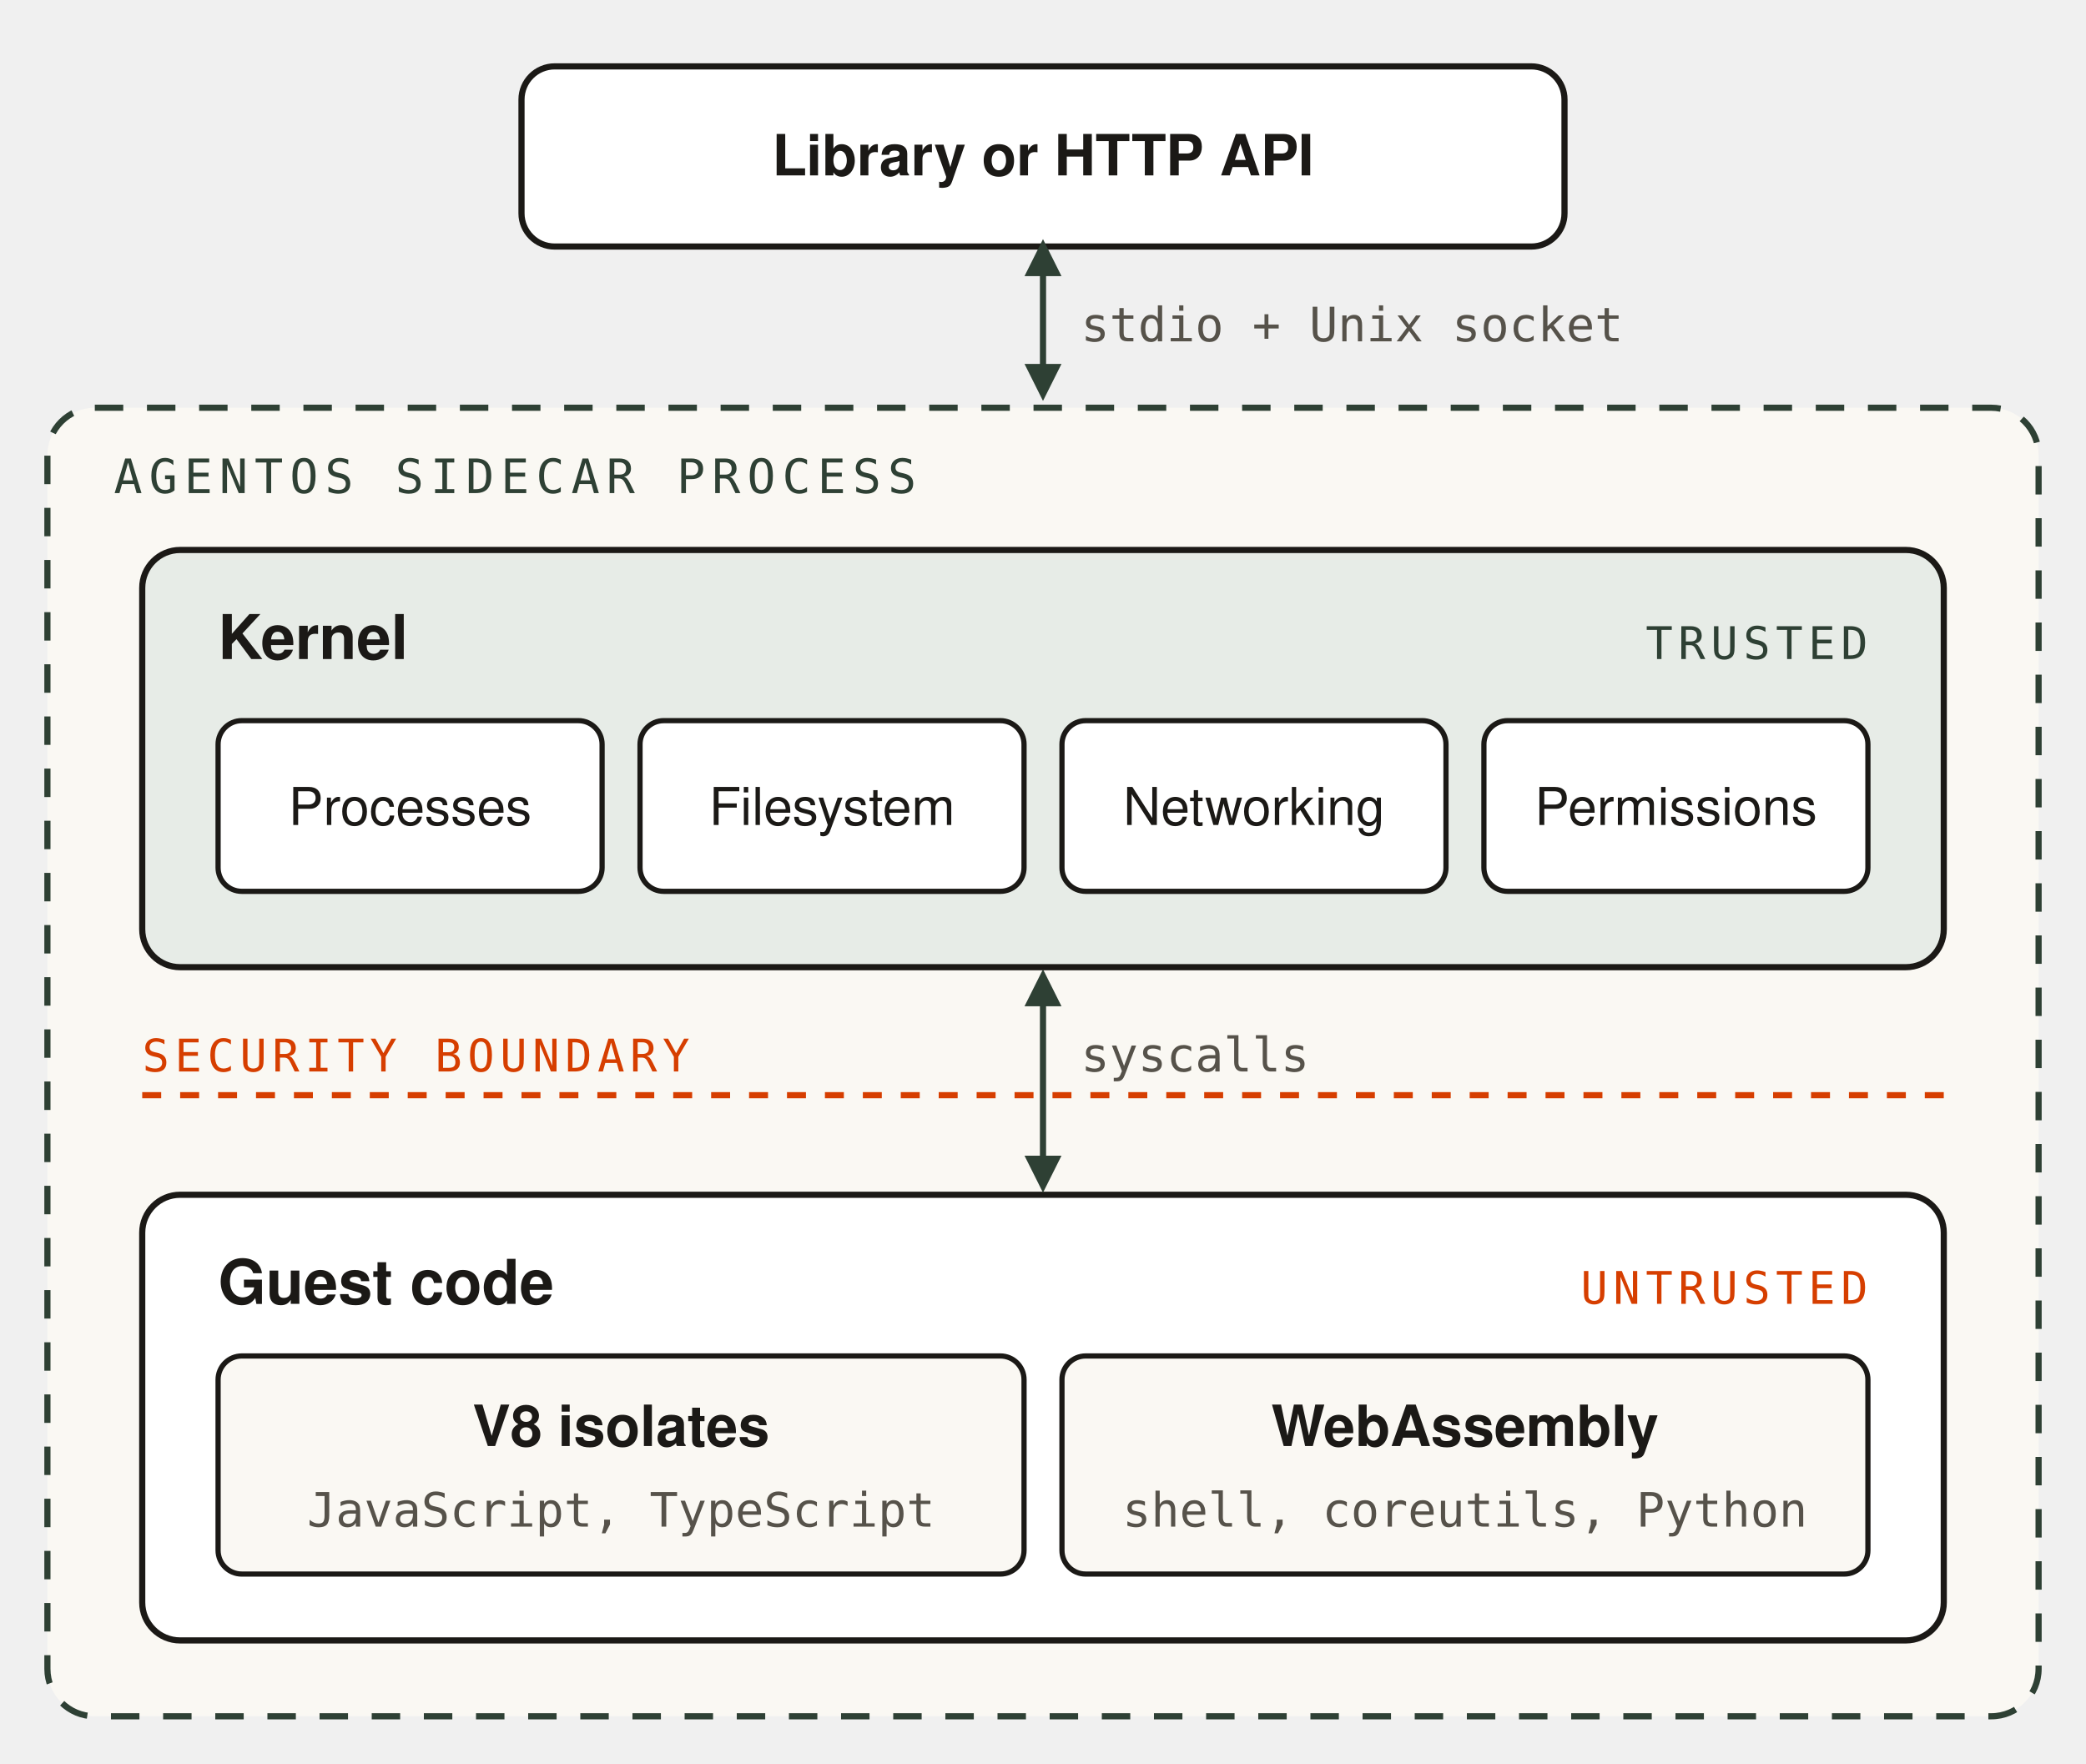
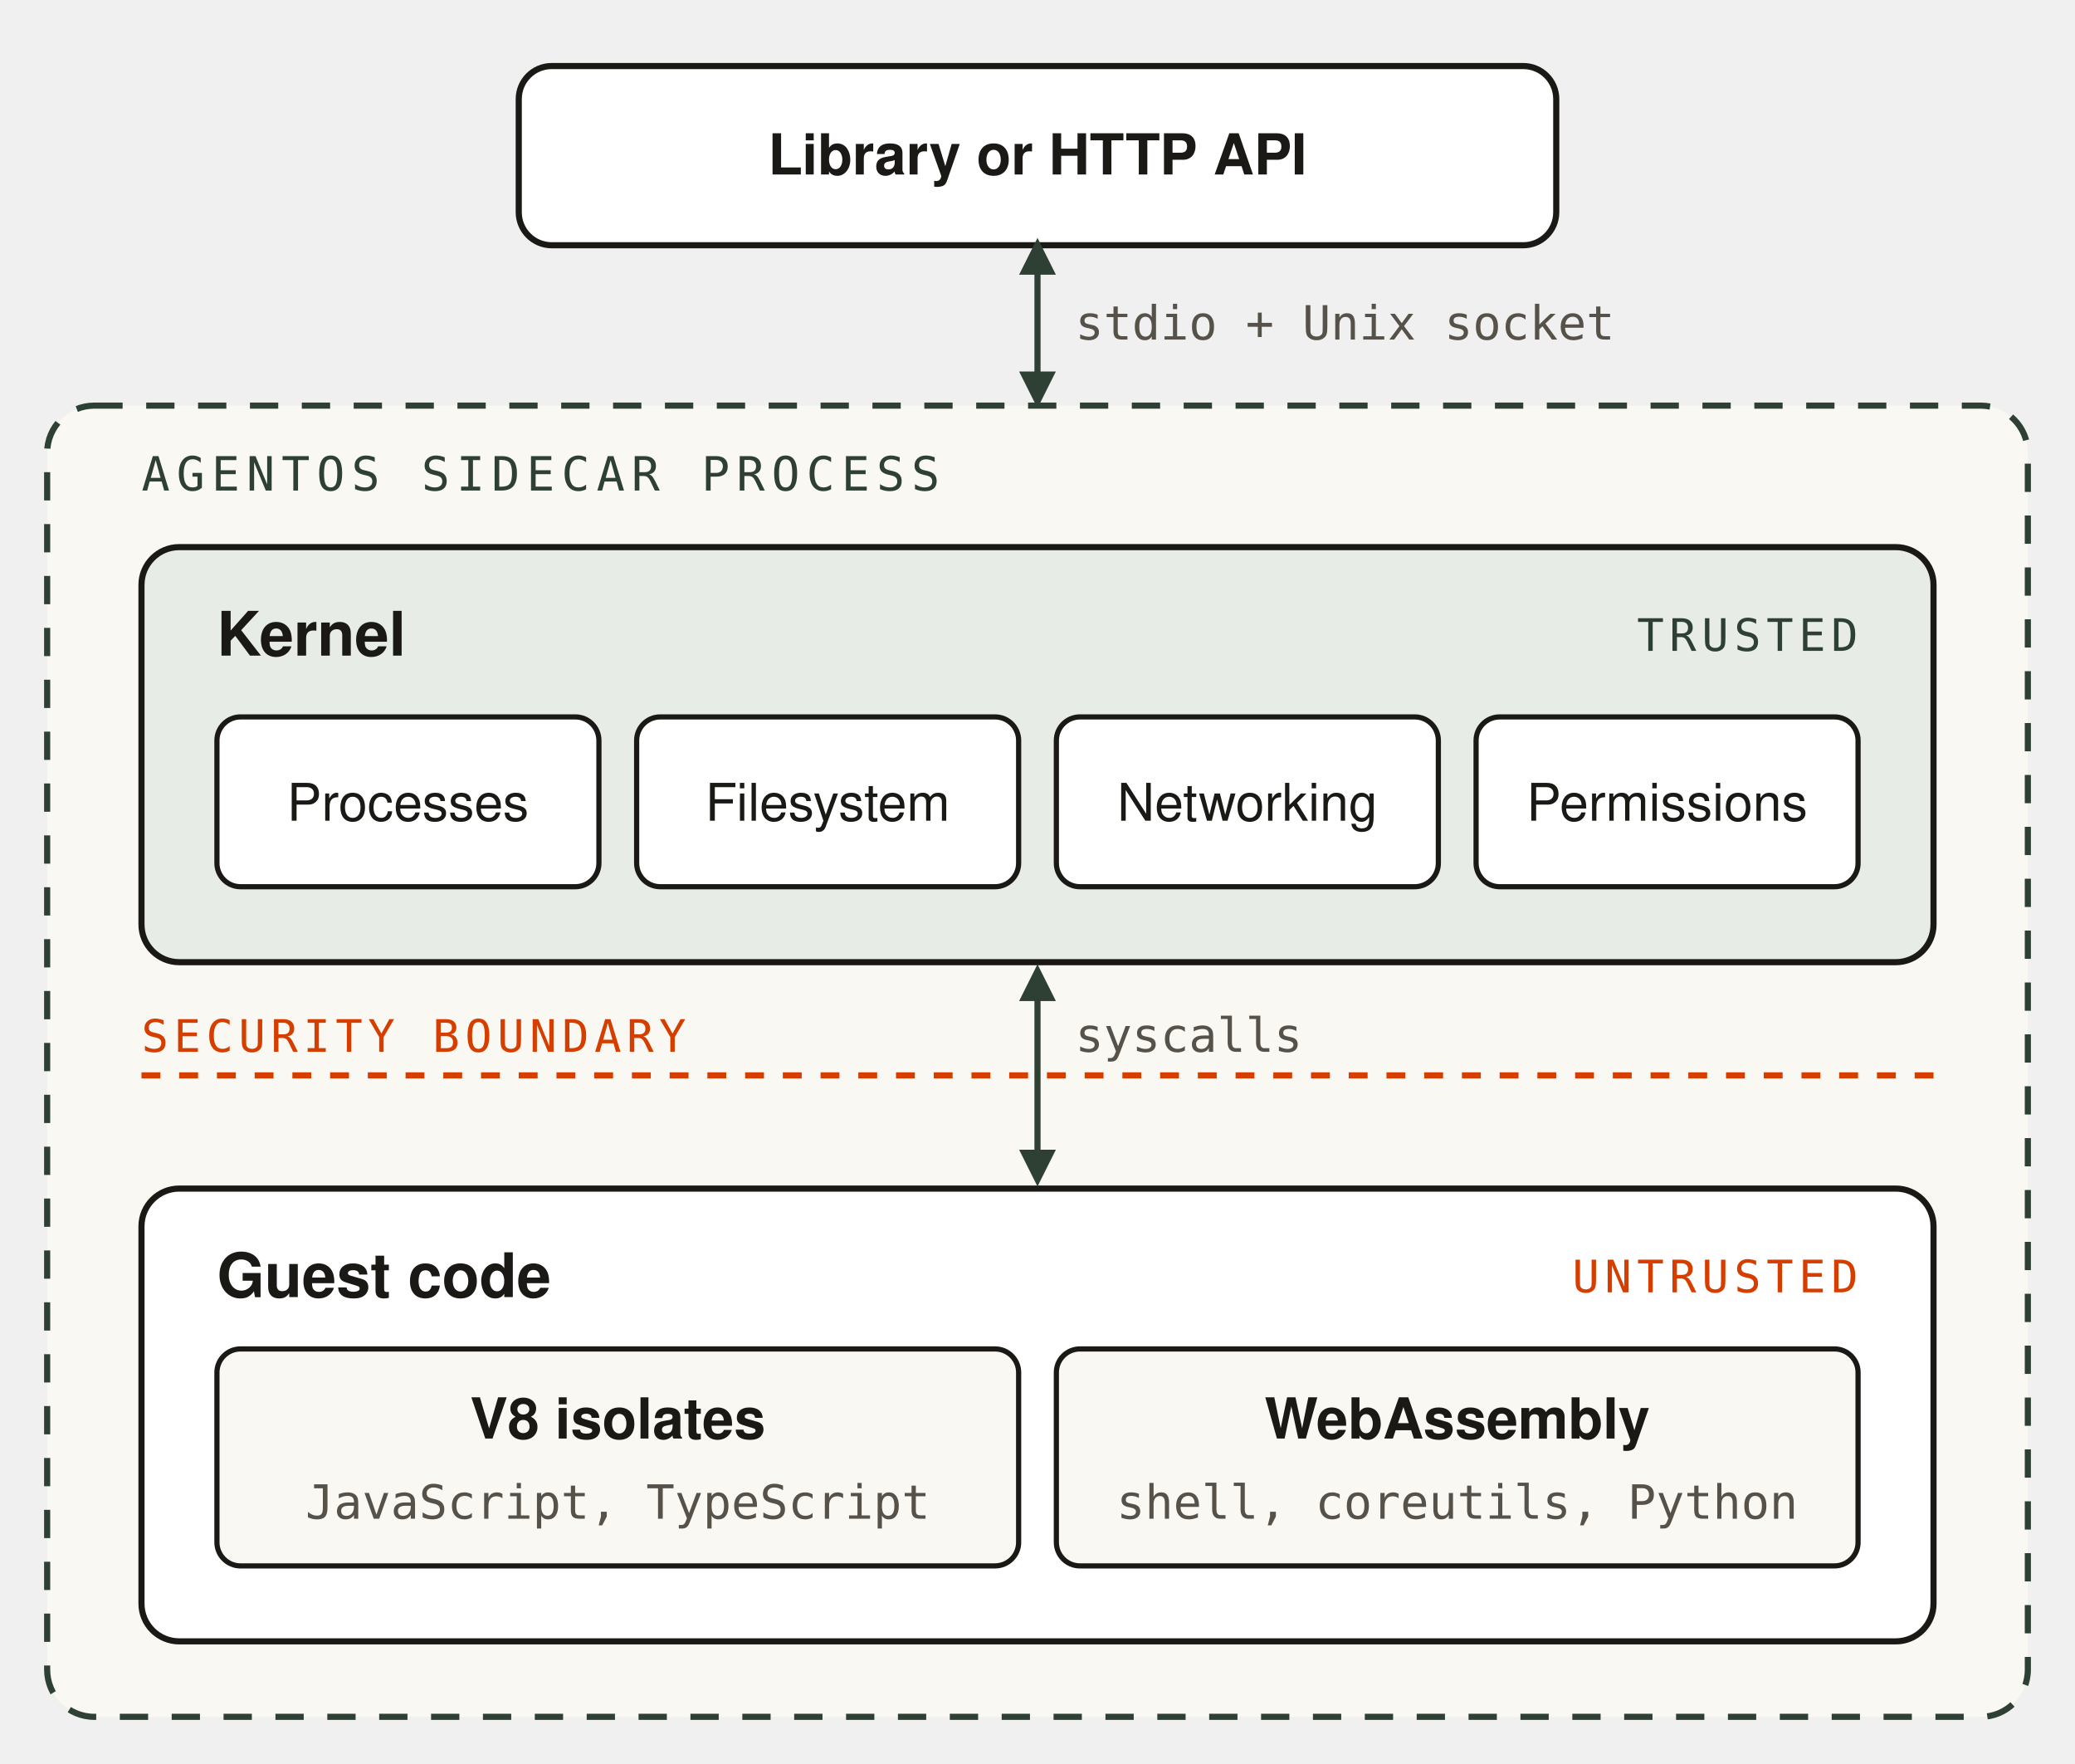
- <svg xmlns="http://www.w3.org/2000/svg" viewBox="0 0 440 372" width="440" height="372" role="img" aria-label="agentOS architecture. The library or the HTTP API connects to the agentOS sidecar process over stdio and a Unix socket. Inside it, the trusted kernel owns processes, the filesystem, networking, and permissions. Untrusted guest code runs in V8 isolates for JavaScript and TypeScript and in WebAssembly for the shell, coreutils, and Python, and reaches the kernel only through syscalls across the security boundary." style="font-family:system-ui,-apple-system,'Segoe UI',Helvetica,Arial,sans-serif">
+ <svg xmlns="http://www.w3.org/2000/svg" viewBox="0 0 440 374" width="440" height="374" role="img" aria-label="agentOS architecture. The library or the HTTP API connects to the agentOS sidecar process over stdio and a Unix socket. Inside it, the trusted kernel owns processes, the filesystem, networking, and permissions. Untrusted guest code runs in V8 isolates for JavaScript and TypeScript and in WebAssembly for the shell, coreutils, and Python, and reaches the kernel only through syscalls across the security boundary." style="font-family:system-ui,-apple-system,'Segoe UI',Helvetica,Arial,sans-serif">
  <defs>
    <marker id="architecture-arrow" viewBox="0 0 10 10" refX="8" refY="5" markerWidth="6" markerHeight="6" orient="auto-start-reverse">
      <path d="M0 0 L10 5 L0 10 z" fill="#2E4034" />
    </marker>
  </defs>
  <rect x="110" y="14" width="220" height="38" rx="7" fill="#ffffff" stroke="#1b1916" stroke-width="1.3" />
  <text x="220" y="37" text-anchor="middle" font-size="12" font-weight="600" fill="#1b1916">Library or HTTP API</text>
-   <line x1="220" y1="52" x2="220" y2="83" stroke="#2E4034" stroke-width="1.3" marker-start="url(#architecture-arrow)" marker-end="url(#architecture-arrow)" />
+   <line x1="220" y1="52" x2="220" y2="85" stroke="#2E4034" stroke-width="1.3" marker-start="url(#architecture-arrow)" marker-end="url(#architecture-arrow)" />
  <text x="228" y="72" font-size="10" font-family="ui-monospace,SFMono-Regular,Menlo,Consolas,monospace" fill="#56524a">stdio + Unix socket</text>
  <g transform="translate(0 42)">
-     <rect x="10" y="44" width="420" height="276" rx="10" fill="#faf8f3" stroke="#2E4034" stroke-width="1.3" stroke-dasharray="6 5" />
-     <text x="24" y="62" font-size="10" font-family="ui-monospace,SFMono-Regular,Menlo,Consolas,monospace" letter-spacing="0.14em" fill="#2E4034">AGENTOS SIDECAR PROCESS</text>
+     <rect x="10" y="44" width="420" height="278" rx="10" fill="#faf8f3" stroke="#2E4034" stroke-width="1.3" stroke-dasharray="6 5" />
+     <text x="30" y="62" font-size="10" font-family="ui-monospace,SFMono-Regular,Menlo,Consolas,monospace" letter-spacing="0.14em" fill="#2E4034">AGENTOS SIDECAR PROCESS</text>
    <rect x="30" y="74" width="380" height="88" rx="8" fill="#e7ece7" stroke="#1b1916" stroke-width="1.3" />
    <text x="46" y="97" font-size="13" font-weight="600" fill="#1b1916">Kernel</text>
-     <text x="394" y="97" text-anchor="end" font-size="9.5" font-family="ui-monospace,SFMono-Regular,Menlo,Consolas,monospace" letter-spacing="0.12em" fill="#2E4034">TRUSTED</text>
+     <text x="394" y="96" text-anchor="end" font-size="9.5" font-family="ui-monospace,SFMono-Regular,Menlo,Consolas,monospace" letter-spacing="0.12em" fill="#2E4034">TRUSTED</text>
    <g fill="#ffffff" stroke="#1b1916" stroke-width="1.1">
      <rect x="46" y="110" width="81" height="36" rx="5" />
      <rect x="135" y="110" width="81" height="36" rx="5" />
      <rect x="224" y="110" width="81" height="36" rx="5" />
      <rect x="313" y="110" width="81" height="36" rx="5" />
    </g>
    <g text-anchor="middle" font-size="11" fill="#1b1916">
      <text x="86.5" y="132">Processes</text>
      <text x="175.5" y="132">Filesystem</text>
      <text x="264.5" y="132">Networking</text>
      <text x="353.5" y="132">Permissions</text>
    </g>
-     <text x="30" y="184" font-size="9.5" font-family="ui-monospace,SFMono-Regular,Menlo,Consolas,monospace" letter-spacing="0.12em" fill="#d63e00">SECURITY BOUNDARY</text>
-     <line x1="30" y1="189" x2="410" y2="189" stroke="#d63e00" stroke-width="1.3" stroke-dasharray="4 4" />
-     <text x="228" y="184" font-size="10" font-family="ui-monospace,SFMono-Regular,Menlo,Consolas,monospace" fill="#56524a">syscalls</text>
-     <rect x="30" y="210" width="380" height="94" rx="8" fill="#ffffff" stroke="#1b1916" stroke-width="1.3" />
+     <text x="30" y="181" font-size="9.5" font-family="ui-monospace,SFMono-Regular,Menlo,Consolas,monospace" letter-spacing="0.12em" fill="#d63e00">SECURITY BOUNDARY</text>
+     <line x1="30" y1="186" x2="410" y2="186" stroke="#d63e00" stroke-width="1.3" stroke-dasharray="4 4" />
+     <text x="228" y="181" font-size="10" font-family="ui-monospace,SFMono-Regular,Menlo,Consolas,monospace" fill="#56524a">syscalls</text>
+     <rect x="30" y="210" width="380" height="96" rx="8" fill="#ffffff" stroke="#1b1916" stroke-width="1.3" />
    <text x="46" y="233" font-size="13" font-weight="600" fill="#1b1916">Guest code</text>
-     <text x="394" y="233" text-anchor="end" font-size="9.5" font-family="ui-monospace,SFMono-Regular,Menlo,Consolas,monospace" letter-spacing="0.12em" fill="#d63e00">UNTRUSTED</text>
+     <text x="394" y="232" text-anchor="end" font-size="9.5" font-family="ui-monospace,SFMono-Regular,Menlo,Consolas,monospace" letter-spacing="0.12em" fill="#d63e00">UNTRUSTED</text>
    <g fill="#faf8f3" stroke="#1b1916" stroke-width="1.1">
      <rect x="46" y="244" width="170" height="46" rx="5" />
      <rect x="224" y="244" width="170" height="46" rx="5" />
    </g>
    <g text-anchor="middle" font-size="12" font-weight="600" fill="#1b1916">
      <text x="131" y="263">V8 isolates</text>
      <text x="309" y="263">WebAssembly</text>
    </g>
    <g text-anchor="middle" font-size="10" font-family="ui-monospace,SFMono-Regular,Menlo,Consolas,monospace" fill="#56524a">
      <text x="131" y="280">JavaScript, TypeScript</text>
      <text x="309" y="280">shell, coreutils, Python</text>
    </g>
    <line x1="220" y1="164" x2="220" y2="208" stroke="#2E4034" stroke-width="1.3" marker-start="url(#architecture-arrow)" marker-end="url(#architecture-arrow)" />
  </g>
</svg>
